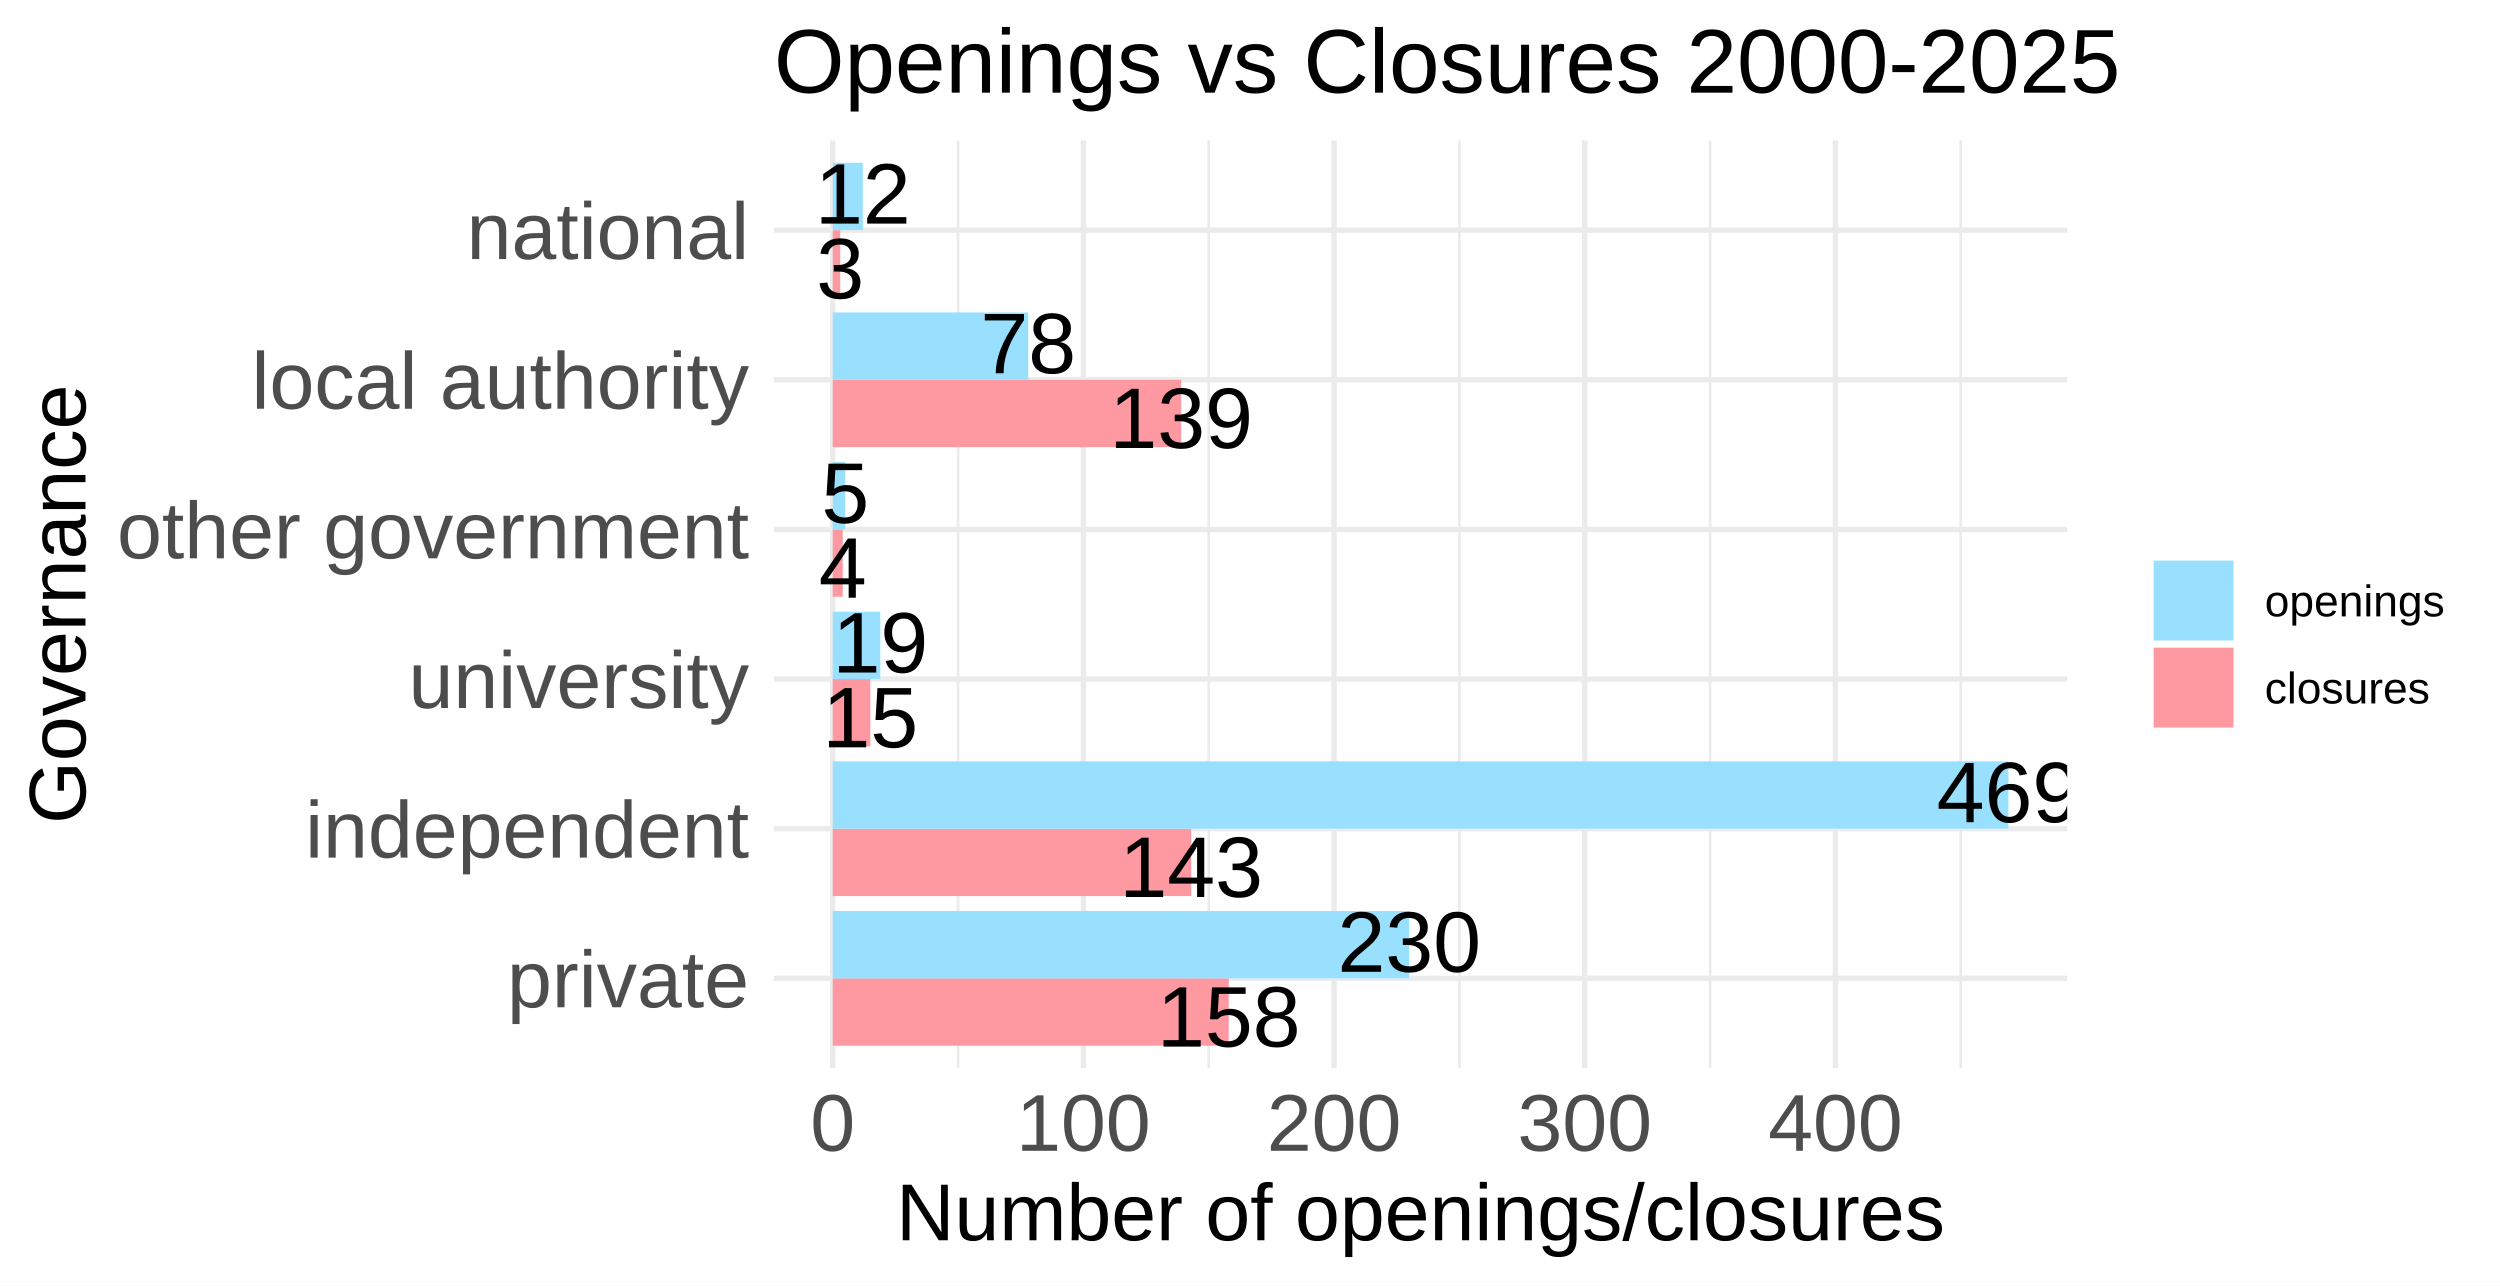
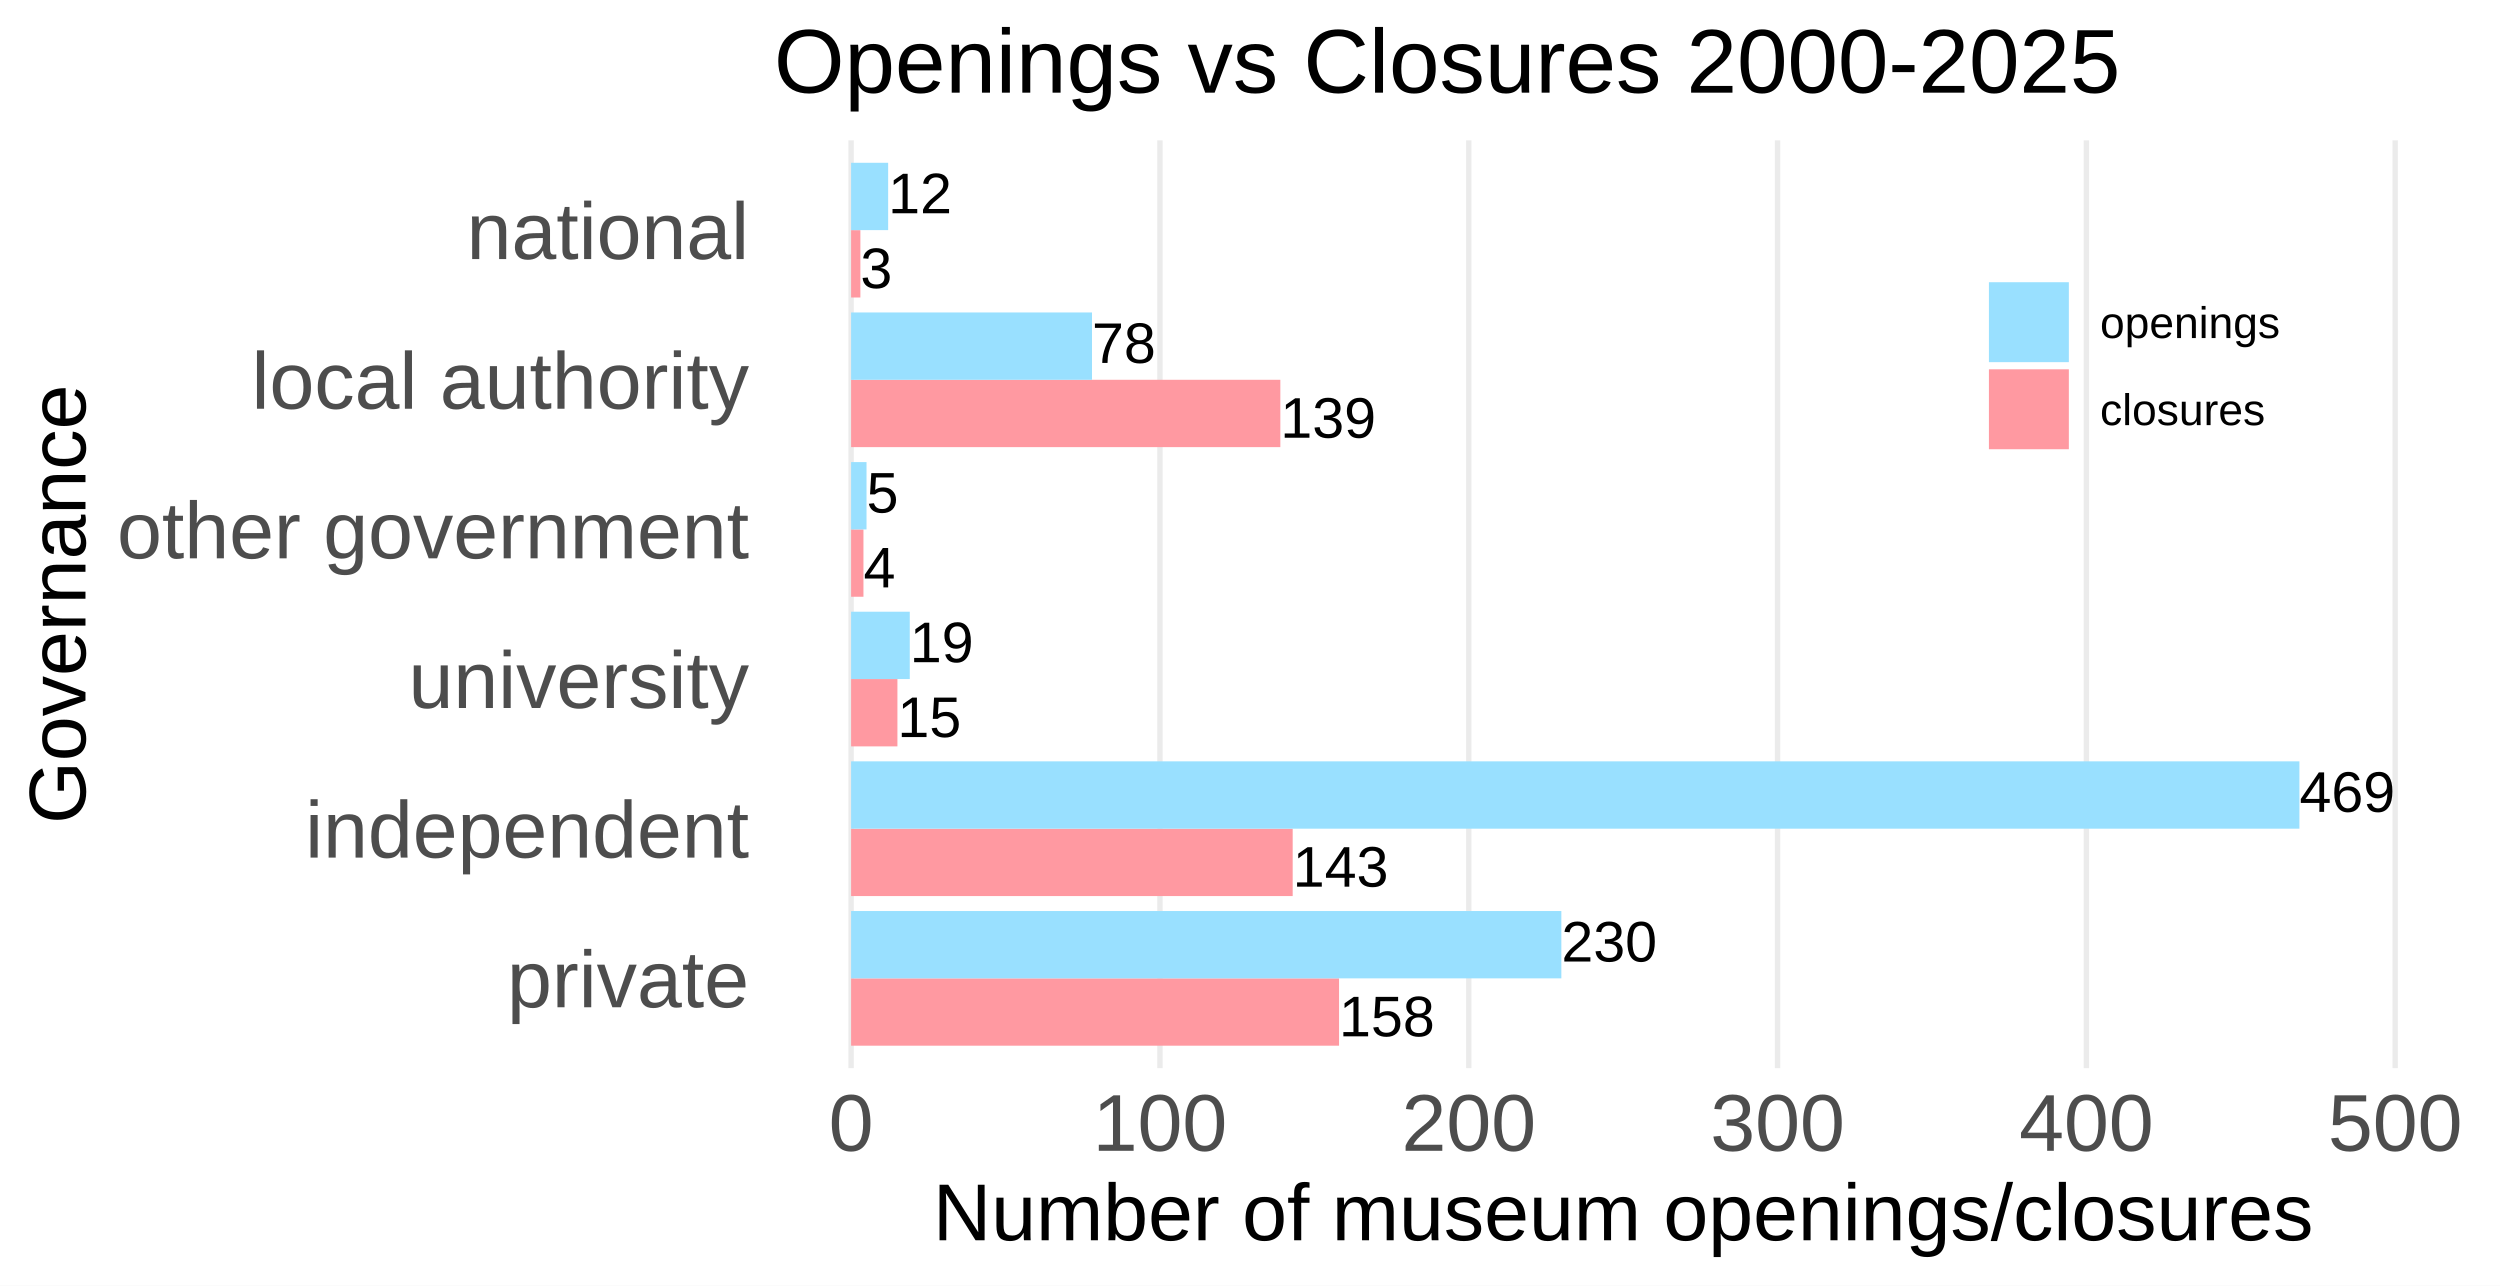
<svg xmlns="http://www.w3.org/2000/svg" class="svglite" width="496.06pt" height="255.12pt" viewBox="0 0 496.06 255.12">
  <defs>
    <style type="text/css">
    .svglite line, .svglite polyline, .svglite polygon, .svglite path, .svglite rect, .svglite circle {
      fill: none;
      stroke: #000000;
      stroke-linecap: round;
      stroke-linejoin: round;
      stroke-miterlimit: 10.00;
    }
    .svglite text {
      white-space: pre;
    }
  </style>
  </defs>
  <rect width="100%" height="100%" style="stroke: none; fill: #FFFFFF;" />
  <defs>
    <clipPath id="cpMC4wMHw0OTYuMDZ8MC4wMHwyNTUuMTI=">
      <rect x="0.00" y="0.00" width="496.06" height="255.12" />
    </clipPath>
  </defs>
  <g clip-path="url(#cpMC4wMHw0OTYuMDZ8MC4wMHwyNTUuMTI=)">
</g>
  <defs>
-     <clipPath id="cpMTUzLjU3fDQxMC4xOHwyNy44NXwyMTEuOTQ=">
-       <rect x="153.57" y="27.85" width="256.61" height="184.09" />
+     <clipPath id="cpMTUzLjU3fDQ5MC41OHwyNy44NXwyMTEuOTQ=">
+       <rect x="153.57" y="27.85" width="337.02" height="184.09" />
    </clipPath>
  </defs>
-   <g clip-path="url(#cpMTUzLjU3fDQxMC4xOHwyNy44NXwyMTEuOTQ=)">
-     <polyline points="190.10,211.94 190.10,27.85 " style="stroke-width: 0.53; stroke: #EBEBEB; stroke-linecap: butt;" />
-     <polyline points="239.84,211.94 239.84,27.85 " style="stroke-width: 0.53; stroke: #EBEBEB; stroke-linecap: butt;" />
-     <polyline points="289.58,211.94 289.58,27.85 " style="stroke-width: 0.53; stroke: #EBEBEB; stroke-linecap: butt;" />
-     <polyline points="339.32,211.94 339.32,27.85 " style="stroke-width: 0.53; stroke: #EBEBEB; stroke-linecap: butt;" />
-     <polyline points="389.06,211.94 389.06,27.85 " style="stroke-width: 0.53; stroke: #EBEBEB; stroke-linecap: butt;" />
-     <polyline points="153.57,194.13 410.18,194.13 " style="stroke-width: 1.07; stroke: #EBEBEB; stroke-linecap: butt;" />
-     <polyline points="153.57,164.44 410.18,164.44 " style="stroke-width: 1.07; stroke: #EBEBEB; stroke-linecap: butt;" />
-     <polyline points="153.57,134.74 410.18,134.74 " style="stroke-width: 1.07; stroke: #EBEBEB; stroke-linecap: butt;" />
-     <polyline points="153.57,105.05 410.18,105.05 " style="stroke-width: 1.07; stroke: #EBEBEB; stroke-linecap: butt;" />
-     <polyline points="153.57,75.36 410.18,75.36 " style="stroke-width: 1.07; stroke: #EBEBEB; stroke-linecap: butt;" />
-     <polyline points="153.57,45.67 410.18,45.67 " style="stroke-width: 1.07; stroke: #EBEBEB; stroke-linecap: butt;" />
-     <polyline points="165.23,211.94 165.23,27.85 " style="stroke-width: 1.07; stroke: #EBEBEB; stroke-linecap: butt;" />
-     <polyline points="214.97,211.94 214.97,27.85 " style="stroke-width: 1.07; stroke: #EBEBEB; stroke-linecap: butt;" />
-     <polyline points="264.71,211.94 264.71,27.85 " style="stroke-width: 1.07; stroke: #EBEBEB; stroke-linecap: butt;" />
-     <polyline points="314.45,211.94 314.45,27.85 " style="stroke-width: 1.07; stroke: #EBEBEB; stroke-linecap: butt;" />
-     <polyline points="364.19,211.94 364.19,27.85 " style="stroke-width: 1.07; stroke: #EBEBEB; stroke-linecap: butt;" />
-     <rect x="165.23" y="194.13" width="78.59" height="13.36" style="stroke-width: 1.07; stroke: none; stroke-linecap: butt; stroke-linejoin: miter; fill: #FF99A1;" />
-     <rect x="165.23" y="180.77" width="114.40" height="13.36" style="stroke-width: 1.07; stroke: none; stroke-linecap: butt; stroke-linejoin: miter; fill: #99E0FF;" />
-     <rect x="165.23" y="164.44" width="71.13" height="13.36" style="stroke-width: 1.07; stroke: none; stroke-linecap: butt; stroke-linejoin: miter; fill: #FF99A1;" />
-     <rect x="165.23" y="151.07" width="233.29" height="13.36" style="stroke-width: 1.07; stroke: none; stroke-linecap: butt; stroke-linejoin: miter; fill: #99E0FF;" />
-     <rect x="165.23" y="134.74" width="7.46" height="13.36" style="stroke-width: 1.07; stroke: none; stroke-linecap: butt; stroke-linejoin: miter; fill: #FF99A1;" />
-     <rect x="165.23" y="121.38" width="9.45" height="13.36" style="stroke-width: 1.07; stroke: none; stroke-linecap: butt; stroke-linejoin: miter; fill: #99E0FF;" />
-     <rect x="165.23" y="105.05" width="1.99" height="13.36" style="stroke-width: 1.07; stroke: none; stroke-linecap: butt; stroke-linejoin: miter; fill: #FF99A1;" />
-     <rect x="165.23" y="91.69" width="2.49" height="13.36" style="stroke-width: 1.07; stroke: none; stroke-linecap: butt; stroke-linejoin: miter; fill: #99E0FF;" />
-     <rect x="165.23" y="75.36" width="69.14" height="13.36" style="stroke-width: 1.07; stroke: none; stroke-linecap: butt; stroke-linejoin: miter; fill: #FF99A1;" />
-     <rect x="165.23" y="62.00" width="38.80" height="13.36" style="stroke-width: 1.07; stroke: none; stroke-linecap: butt; stroke-linejoin: miter; fill: #99E0FF;" />
-     <rect x="165.23" y="45.67" width="1.49" height="13.36" style="stroke-width: 1.07; stroke: none; stroke-linecap: butt; stroke-linejoin: miter; fill: #FF99A1;" />
-     <rect x="165.23" y="32.30" width="5.97" height="13.36" style="stroke-width: 1.07; stroke: none; stroke-linecap: butt; stroke-linejoin: miter; fill: #99E0FF;" />
-     <text x="279.63" y="192.83" text-anchor="middle" style="font-size: 17.07px; font-family: &quot;Arial&quot;;" textLength="28.47px" lengthAdjust="spacingAndGlyphs">230</text>
-     <text x="398.52" y="163.14" text-anchor="middle" style="font-size: 17.07px; font-family: &quot;Arial&quot;;" textLength="28.47px" lengthAdjust="spacingAndGlyphs">469</text>
-     <text x="174.68" y="133.44" text-anchor="middle" style="font-size: 17.07px; font-family: &quot;Arial&quot;;" textLength="18.98px" lengthAdjust="spacingAndGlyphs">19</text>
-     <text x="167.72" y="103.75" text-anchor="middle" style="font-size: 17.07px; font-family: &quot;Arial&quot;;" textLength="9.49px" lengthAdjust="spacingAndGlyphs">5</text>
-     <text x="204.03" y="74.06" text-anchor="middle" style="font-size: 17.07px; font-family: &quot;Arial&quot;;" textLength="18.98px" lengthAdjust="spacingAndGlyphs">78</text>
-     <text x="171.20" y="44.37" text-anchor="middle" style="font-size: 17.07px; font-family: &quot;Arial&quot;;" textLength="18.98px" lengthAdjust="spacingAndGlyphs">12</text>
-     <text x="243.82" y="207.67" text-anchor="middle" style="font-size: 17.07px; font-family: &quot;Arial&quot;;" textLength="28.47px" lengthAdjust="spacingAndGlyphs">158</text>
-     <text x="236.36" y="177.98" text-anchor="middle" style="font-size: 17.07px; font-family: &quot;Arial&quot;;" textLength="28.47px" lengthAdjust="spacingAndGlyphs">143</text>
-     <text x="172.69" y="148.29" text-anchor="middle" style="font-size: 17.07px; font-family: &quot;Arial&quot;;" textLength="18.98px" lengthAdjust="spacingAndGlyphs">15</text>
-     <text x="167.22" y="118.60" text-anchor="middle" style="font-size: 17.07px; font-family: &quot;Arial&quot;;" textLength="9.49px" lengthAdjust="spacingAndGlyphs">4</text>
-     <text x="234.37" y="88.90" text-anchor="middle" style="font-size: 17.07px; font-family: &quot;Arial&quot;;" textLength="28.47px" lengthAdjust="spacingAndGlyphs">139</text>
-     <text x="166.72" y="59.21" text-anchor="middle" style="font-size: 17.07px; font-family: &quot;Arial&quot;;" textLength="9.49px" lengthAdjust="spacingAndGlyphs">3</text>
+   <g clip-path="url(#cpMTUzLjU3fDQ5MC41OHwyNy44NXwyMTEuOTQ=)">
+     <polyline points="168.88,211.94 168.88,27.85 " style="stroke-width: 1.07; stroke: #EBEBEB; stroke-linecap: butt;" />
+     <polyline points="230.16,211.94 230.16,27.85 " style="stroke-width: 1.07; stroke: #EBEBEB; stroke-linecap: butt;" />
+     <polyline points="291.44,211.94 291.44,27.85 " style="stroke-width: 1.07; stroke: #EBEBEB; stroke-linecap: butt;" />
+     <polyline points="352.71,211.94 352.71,27.85 " style="stroke-width: 1.07; stroke: #EBEBEB; stroke-linecap: butt;" />
+     <polyline points="413.99,211.94 413.99,27.85 " style="stroke-width: 1.07; stroke: #EBEBEB; stroke-linecap: butt;" />
+     <polyline points="475.26,211.94 475.26,27.85 " style="stroke-width: 1.07; stroke: #EBEBEB; stroke-linecap: butt;" />
+     <rect x="168.88" y="194.13" width="96.82" height="13.36" style="stroke-width: 1.07; stroke: none; stroke-linecap: butt; stroke-linejoin: miter; fill: #FF99A1;" />
+     <rect x="168.88" y="180.77" width="140.93" height="13.36" style="stroke-width: 1.07; stroke: none; stroke-linecap: butt; stroke-linejoin: miter; fill: #99E0FF;" />
+     <rect x="168.88" y="164.44" width="87.62" height="13.36" style="stroke-width: 1.07; stroke: none; stroke-linecap: butt; stroke-linejoin: miter; fill: #FF99A1;" />
+     <rect x="168.88" y="151.07" width="287.38" height="13.36" style="stroke-width: 1.07; stroke: none; stroke-linecap: butt; stroke-linejoin: miter; fill: #99E0FF;" />
+     <rect x="168.88" y="134.74" width="9.19" height="13.36" style="stroke-width: 1.07; stroke: none; stroke-linecap: butt; stroke-linejoin: miter; fill: #FF99A1;" />
+     <rect x="168.88" y="121.38" width="11.64" height="13.36" style="stroke-width: 1.07; stroke: none; stroke-linecap: butt; stroke-linejoin: miter; fill: #99E0FF;" />
+     <rect x="168.88" y="105.05" width="2.45" height="13.36" style="stroke-width: 1.07; stroke: none; stroke-linecap: butt; stroke-linejoin: miter; fill: #FF99A1;" />
+     <rect x="168.88" y="91.69" width="3.06" height="13.36" style="stroke-width: 1.07; stroke: none; stroke-linecap: butt; stroke-linejoin: miter; fill: #99E0FF;" />
+     <rect x="168.88" y="75.36" width="85.17" height="13.36" style="stroke-width: 1.07; stroke: none; stroke-linecap: butt; stroke-linejoin: miter; fill: #FF99A1;" />
+     <rect x="168.88" y="62.00" width="47.80" height="13.36" style="stroke-width: 1.07; stroke: none; stroke-linecap: butt; stroke-linejoin: miter; fill: #99E0FF;" />
+     <rect x="168.88" y="45.67" width="1.84" height="13.36" style="stroke-width: 1.07; stroke: none; stroke-linecap: butt; stroke-linejoin: miter; fill: #FF99A1;" />
+     <rect x="168.88" y="32.30" width="7.35" height="13.36" style="stroke-width: 1.07; stroke: none; stroke-linecap: butt; stroke-linejoin: miter; fill: #99E0FF;" />
+     <text x="309.82" y="190.79" style="font-size: 11.38px; font-family: &quot;Arial&quot;;" textLength="18.99px" lengthAdjust="spacingAndGlyphs">230</text>
+     <text x="456.27" y="161.09" style="font-size: 11.38px; font-family: &quot;Arial&quot;;" textLength="18.99px" lengthAdjust="spacingAndGlyphs">469</text>
+     <text x="180.53" y="131.40" style="font-size: 11.38px; font-family: &quot;Arial&quot;;" textLength="12.66px" lengthAdjust="spacingAndGlyphs">19</text>
+     <text x="171.95" y="101.71" style="font-size: 11.38px; font-family: &quot;Arial&quot;;" textLength="6.33px" lengthAdjust="spacingAndGlyphs">5</text>
+     <text x="216.68" y="72.02" style="font-size: 11.38px; font-family: &quot;Arial&quot;;" textLength="12.66px" lengthAdjust="spacingAndGlyphs">78</text>
+     <text x="176.24" y="42.32" style="font-size: 11.38px; font-family: &quot;Arial&quot;;" textLength="12.66px" lengthAdjust="spacingAndGlyphs">12</text>
+     <text x="265.70" y="205.63" style="font-size: 11.38px; font-family: &quot;Arial&quot;;" textLength="18.99px" lengthAdjust="spacingAndGlyphs">158</text>
+     <text x="256.51" y="175.94" style="font-size: 11.38px; font-family: &quot;Arial&quot;;" textLength="18.99px" lengthAdjust="spacingAndGlyphs">143</text>
+     <text x="178.08" y="146.25" style="font-size: 11.38px; font-family: &quot;Arial&quot;;" textLength="12.66px" lengthAdjust="spacingAndGlyphs">15</text>
+     <text x="171.34" y="116.56" style="font-size: 11.38px; font-family: &quot;Arial&quot;;" textLength="6.33px" lengthAdjust="spacingAndGlyphs">4</text>
+     <text x="254.06" y="86.86" style="font-size: 11.38px; font-family: &quot;Arial&quot;;" textLength="18.99px" lengthAdjust="spacingAndGlyphs">139</text>
+     <text x="170.72" y="57.17" style="font-size: 11.38px; font-family: &quot;Arial&quot;;" textLength="6.33px" lengthAdjust="spacingAndGlyphs">3</text>
  </g>
  <g clip-path="url(#cpMC4wMHw0OTYuMDZ8MC4wMHwyNTUuMTI=)">
    <text x="148.63" y="199.87" text-anchor="end" style="font-size: 16.00px;fill: #4D4D4D; font-family: &quot;Arial&quot;;" textLength="48.02px" lengthAdjust="spacingAndGlyphs">private</text>
    <text x="148.63" y="170.17" text-anchor="end" style="font-size: 16.00px;fill: #4D4D4D; font-family: &quot;Arial&quot;;" textLength="88.09px" lengthAdjust="spacingAndGlyphs">independent</text>
    <text x="148.63" y="140.48" text-anchor="end" style="font-size: 16.00px;fill: #4D4D4D; font-family: &quot;Arial&quot;;" textLength="67.58px" lengthAdjust="spacingAndGlyphs">university</text>
    <text x="148.63" y="110.79" text-anchor="end" style="font-size: 16.00px;fill: #4D4D4D; font-family: &quot;Arial&quot;;" textLength="125.40px" lengthAdjust="spacingAndGlyphs">other government</text>
    <text x="148.63" y="81.10" text-anchor="end" style="font-size: 16.00px;fill: #4D4D4D; font-family: &quot;Arial&quot;;" textLength="98.72px" lengthAdjust="spacingAndGlyphs">local authority</text>
    <text x="148.63" y="51.40" text-anchor="end" style="font-size: 16.00px;fill: #4D4D4D; font-family: &quot;Arial&quot;;" textLength="56.05px" lengthAdjust="spacingAndGlyphs">national</text>
-     <text x="165.23" y="228.35" text-anchor="middle" style="font-size: 16.00px;fill: #4D4D4D; font-family: &quot;Arial&quot;;" textLength="8.90px" lengthAdjust="spacingAndGlyphs">0</text>
-     <text x="214.97" y="228.35" text-anchor="middle" style="font-size: 16.00px;fill: #4D4D4D; font-family: &quot;Arial&quot;;" textLength="26.70px" lengthAdjust="spacingAndGlyphs">100</text>
-     <text x="264.71" y="228.35" text-anchor="middle" style="font-size: 16.00px;fill: #4D4D4D; font-family: &quot;Arial&quot;;" textLength="26.70px" lengthAdjust="spacingAndGlyphs">200</text>
-     <text x="314.45" y="228.35" text-anchor="middle" style="font-size: 16.00px;fill: #4D4D4D; font-family: &quot;Arial&quot;;" textLength="26.70px" lengthAdjust="spacingAndGlyphs">300</text>
-     <text x="364.19" y="228.35" text-anchor="middle" style="font-size: 16.00px;fill: #4D4D4D; font-family: &quot;Arial&quot;;" textLength="26.70px" lengthAdjust="spacingAndGlyphs">400</text>
-     <text x="281.87" y="246.10" text-anchor="middle" style="font-size: 16.00px; font-family: &quot;Arial&quot;;" textLength="208.11px" lengthAdjust="spacingAndGlyphs">Number of openings/closures</text>
+     <text x="168.88" y="228.35" text-anchor="middle" style="font-size: 16.00px;fill: #4D4D4D; font-family: &quot;Arial&quot;;" textLength="8.90px" lengthAdjust="spacingAndGlyphs">0</text>
+     <text x="230.16" y="228.35" text-anchor="middle" style="font-size: 16.00px;fill: #4D4D4D; font-family: &quot;Arial&quot;;" textLength="26.70px" lengthAdjust="spacingAndGlyphs">100</text>
+     <text x="291.44" y="228.35" text-anchor="middle" style="font-size: 16.00px;fill: #4D4D4D; font-family: &quot;Arial&quot;;" textLength="26.70px" lengthAdjust="spacingAndGlyphs">200</text>
+     <text x="352.71" y="228.35" text-anchor="middle" style="font-size: 16.00px;fill: #4D4D4D; font-family: &quot;Arial&quot;;" textLength="26.70px" lengthAdjust="spacingAndGlyphs">300</text>
+     <text x="413.99" y="228.35" text-anchor="middle" style="font-size: 16.00px;fill: #4D4D4D; font-family: &quot;Arial&quot;;" textLength="26.70px" lengthAdjust="spacingAndGlyphs">400</text>
+     <text x="475.26" y="228.35" text-anchor="middle" style="font-size: 16.00px;fill: #4D4D4D; font-family: &quot;Arial&quot;;" textLength="26.70px" lengthAdjust="spacingAndGlyphs">500</text>
+     <text x="322.07" y="246.10" text-anchor="middle" style="font-size: 16.00px; font-family: &quot;Arial&quot;;" textLength="273.90px" lengthAdjust="spacingAndGlyphs">Number of museum openings/closures</text>
    <text transform="translate(16.96,119.90) rotate(-90)" text-anchor="middle" style="font-size: 16.00px; font-family: &quot;Arial&quot;;" textLength="87.17px" lengthAdjust="spacingAndGlyphs">Governance</text>
-     <rect x="427.33" y="111.23" width="15.86" height="15.86" style="stroke-width: 1.07; stroke: none; stroke-linecap: butt; stroke-linejoin: miter; fill: #99E0FF;" />
-     <rect x="427.33" y="128.51" width="15.86" height="15.86" style="stroke-width: 1.07; stroke: none; stroke-linecap: butt; stroke-linejoin: miter; fill: #FF99A1;" />
-     <text x="449.38" y="122.31" style="font-size: 8.80px; font-family: &quot;Arial&quot;;" textLength="35.73px" lengthAdjust="spacingAndGlyphs">openings</text>
-     <text x="449.38" y="139.59" style="font-size: 8.80px; font-family: &quot;Arial&quot;;" textLength="32.77px" lengthAdjust="spacingAndGlyphs">closures</text>
+     <rect x="394.65" y="56.00" width="15.86" height="15.86" style="stroke-width: 1.07; stroke: none; stroke-linecap: butt; stroke-linejoin: miter; fill: #99E0FF;" />
+     <rect x="394.65" y="73.28" width="15.86" height="15.86" style="stroke-width: 1.07; stroke: none; stroke-linecap: butt; stroke-linejoin: miter; fill: #FF99A1;" />
+     <text x="416.70" y="67.08" style="font-size: 8.80px; font-family: &quot;Arial&quot;;" textLength="35.73px" lengthAdjust="spacingAndGlyphs">openings</text>
+     <text x="416.70" y="84.36" style="font-size: 8.80px; font-family: &quot;Arial&quot;;" textLength="32.77px" lengthAdjust="spacingAndGlyphs">closures</text>
    <text x="153.57" y="18.39" style="font-size: 18.00px; font-family: &quot;Arial&quot;;" textLength="267.13px" lengthAdjust="spacingAndGlyphs">Openings vs Closures 2000-2025</text>
  </g>
</svg>
